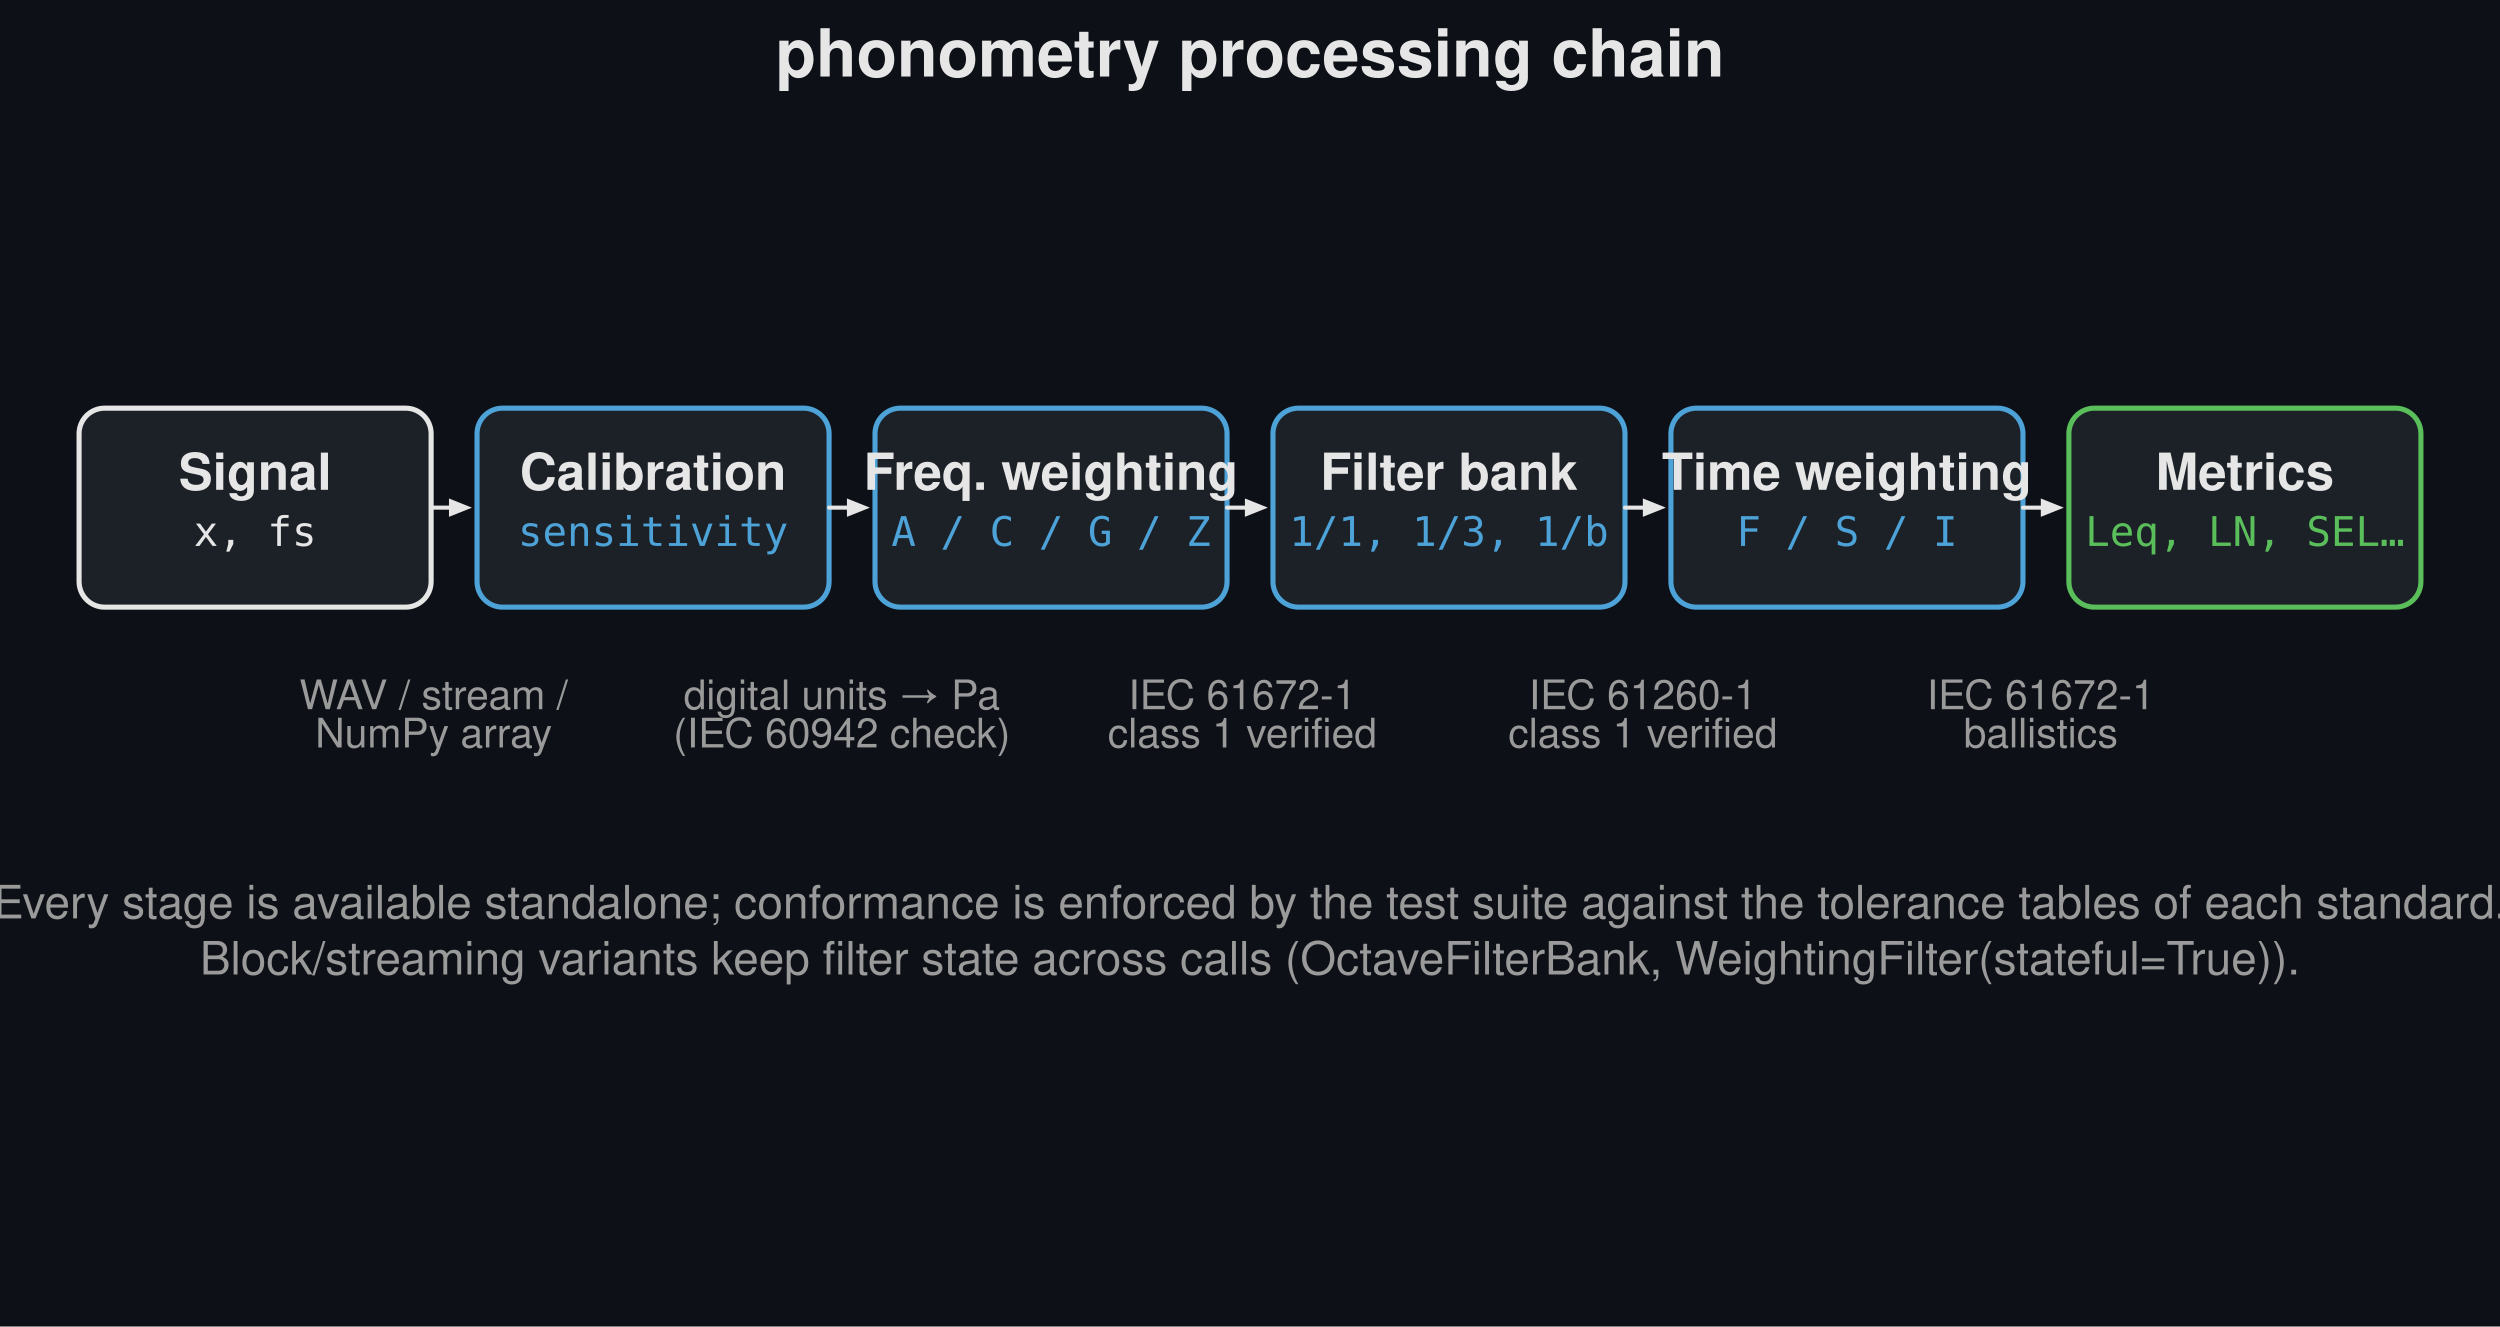
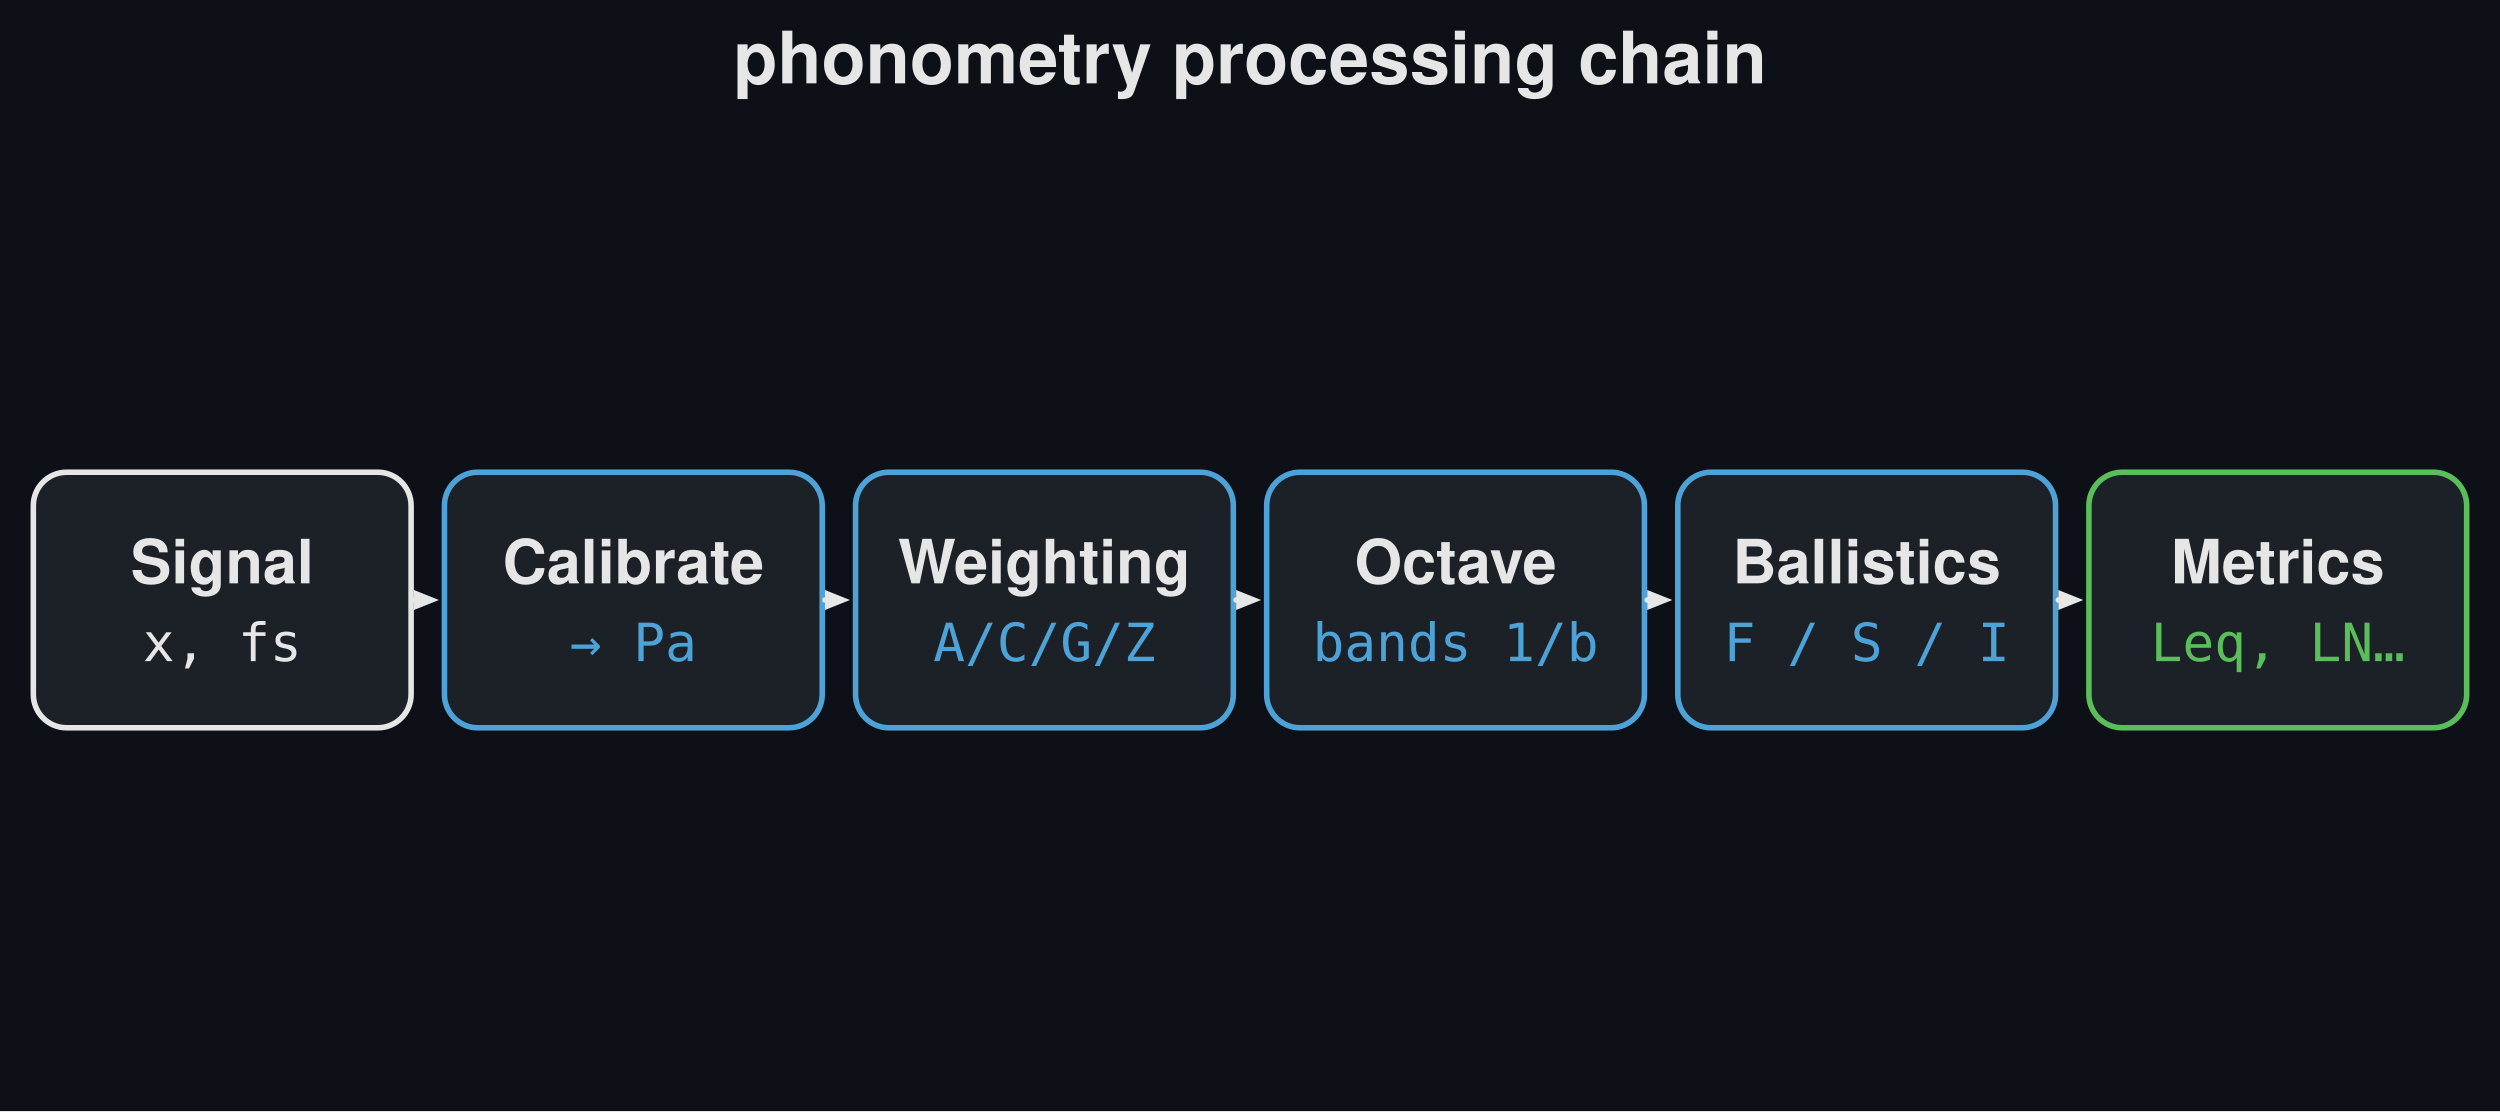
- <svg xmlns="http://www.w3.org/2000/svg" width="980" height="520" viewBox="0 0 980 520">
-   <rect width="980" height="520" fill="#0d1117" />
-   <text x="490.0" y="30" font-family="Segoe UI, Helvetica, Arial, sans-serif" font-size="26" font-weight="600" fill="#e6e6e6" text-anchor="middle">phonometry processing chain</text>
-   <rect x="31.0" y="160.0" width="138.0" height="78.0" rx="10" fill="#1c2128" stroke="#e6e6e6" stroke-width="2" />
-   <text x="100.0" y="192.0" font-family="Segoe UI, Helvetica, Arial, sans-serif" font-size="20" fill="#e6e6e6" text-anchor="middle" font-weight="600">Signal</text>
-   <text x="100.0" y="214.0" font-family="Consolas, Menlo, monospace" font-size="16" fill="#e6e6e6" text-anchor="middle">x, fs</text>
-   <line x1="169.0" y1="199.0" x2="176.0" y2="199.0" stroke="#e6e6e6" stroke-width="1.6" stroke-linecap="round" />
-   <path d="M 185.0 199.0 L 176.0 202.6 L 176.0 195.4 Z" fill="#e6e6e6" stroke="none" stroke-width="1.5" stroke-linejoin="round" />
-   <rect x="187.0" y="160.0" width="138.0" height="78.0" rx="10" fill="#1c2128" stroke="#4da3d8" stroke-width="2" />
-   <text x="256.0" y="192.0" font-family="Segoe UI, Helvetica, Arial, sans-serif" font-size="20" fill="#e6e6e6" text-anchor="middle" font-weight="600">Calibration</text>
-   <text x="256.0" y="214.0" font-family="Consolas, Menlo, monospace" font-size="16" fill="#4da3d8" text-anchor="middle">sensitivity</text>
-   <line x1="325.0" y1="199.0" x2="332.0" y2="199.0" stroke="#e6e6e6" stroke-width="1.6" stroke-linecap="round" />
-   <path d="M 341.0 199.0 L 332.0 202.6 L 332.0 195.4 Z" fill="#e6e6e6" stroke="none" stroke-width="1.5" stroke-linejoin="round" />
-   <rect x="343.0" y="160.0" width="138.0" height="78.0" rx="10" fill="#1c2128" stroke="#4da3d8" stroke-width="2" />
-   <text x="412.0" y="192.0" font-family="Segoe UI, Helvetica, Arial, sans-serif" font-size="20" fill="#e6e6e6" text-anchor="middle" font-weight="600">Freq. weighting</text>
-   <text x="412.0" y="214.0" font-family="Consolas, Menlo, monospace" font-size="16" fill="#4da3d8" text-anchor="middle">A / C / G / Z</text>
-   <line x1="481.0" y1="199.0" x2="488.0" y2="199.0" stroke="#e6e6e6" stroke-width="1.6" stroke-linecap="round" />
-   <path d="M 497.0 199.0 L 488.0 202.6 L 488.0 195.4 Z" fill="#e6e6e6" stroke="none" stroke-width="1.5" stroke-linejoin="round" />
-   <rect x="499.0" y="160.0" width="138.0" height="78.0" rx="10" fill="#1c2128" stroke="#4da3d8" stroke-width="2" />
-   <text x="568.0" y="192.0" font-family="Segoe UI, Helvetica, Arial, sans-serif" font-size="20" fill="#e6e6e6" text-anchor="middle" font-weight="600">Filter bank</text>
-   <text x="568.0" y="214.0" font-family="Consolas, Menlo, monospace" font-size="16" fill="#4da3d8" text-anchor="middle">1/1, 1/3, 1/b</text>
-   <line x1="637.0" y1="199.0" x2="644.0" y2="199.0" stroke="#e6e6e6" stroke-width="1.6" stroke-linecap="round" />
-   <path d="M 653.0 199.0 L 644.0 202.6 L 644.0 195.4 Z" fill="#e6e6e6" stroke="none" stroke-width="1.5" stroke-linejoin="round" />
-   <rect x="655.0" y="160.0" width="138.0" height="78.0" rx="10" fill="#1c2128" stroke="#4da3d8" stroke-width="2" />
-   <text x="724.0" y="192.0" font-family="Segoe UI, Helvetica, Arial, sans-serif" font-size="20" fill="#e6e6e6" text-anchor="middle" font-weight="600">Time weighting</text>
-   <text x="724.0" y="214.0" font-family="Consolas, Menlo, monospace" font-size="16" fill="#4da3d8" text-anchor="middle">F / S / I</text>
-   <line x1="793.0" y1="199.0" x2="800.0" y2="199.0" stroke="#e6e6e6" stroke-width="1.6" stroke-linecap="round" />
-   <path d="M 809.0 199.0 L 800.0 202.6 L 800.0 195.4 Z" fill="#e6e6e6" stroke="none" stroke-width="1.5" stroke-linejoin="round" />
-   <rect x="811.0" y="160.0" width="138.0" height="78.0" rx="10" fill="#1c2128" stroke="#5abf5a" stroke-width="2" />
-   <text x="880.0" y="192.0" font-family="Segoe UI, Helvetica, Arial, sans-serif" font-size="20" fill="#e6e6e6" text-anchor="middle" font-weight="600">Metrics</text>
-   <text x="880.0" y="214.0" font-family="Consolas, Menlo, monospace" font-size="16" fill="#5abf5a" text-anchor="middle">Leq, LN, SEL…</text>
-   <text x="170" y="278" font-family="Segoe UI, Helvetica, Arial, sans-serif" font-size="16" fill="#9a9a9a" text-anchor="middle">WAV / stream /</text>
-   <text x="170" y="293" font-family="Segoe UI, Helvetica, Arial, sans-serif" font-size="16" fill="#9a9a9a" text-anchor="middle">NumPy array</text>
-   <text x="330" y="278" font-family="Segoe UI, Helvetica, Arial, sans-serif" font-size="16" fill="#9a9a9a" text-anchor="middle">digital units → Pa</text>
-   <text x="330" y="293" font-family="Segoe UI, Helvetica, Arial, sans-serif" font-size="16" fill="#9a9a9a" text-anchor="middle">(IEC 60942 check)</text>
-   <text x="487" y="278" font-family="Segoe UI, Helvetica, Arial, sans-serif" font-size="16" fill="#9a9a9a" text-anchor="middle">IEC 61672-1</text>
-   <text x="487" y="293" font-family="Segoe UI, Helvetica, Arial, sans-serif" font-size="16" fill="#9a9a9a" text-anchor="middle">class 1 verified</text>
-   <text x="644" y="278" font-family="Segoe UI, Helvetica, Arial, sans-serif" font-size="16" fill="#9a9a9a" text-anchor="middle">IEC 61260-1</text>
-   <text x="644" y="293" font-family="Segoe UI, Helvetica, Arial, sans-serif" font-size="16" fill="#9a9a9a" text-anchor="middle">class 1 verified</text>
-   <text x="800" y="278" font-family="Segoe UI, Helvetica, Arial, sans-serif" font-size="16" fill="#9a9a9a" text-anchor="middle">IEC 61672-1</text>
-   <text x="800" y="293" font-family="Segoe UI, Helvetica, Arial, sans-serif" font-size="16" fill="#9a9a9a" text-anchor="middle">ballistics</text>
-   <text x="490" y="360" font-family="Segoe UI, Helvetica, Arial, sans-serif" font-size="18" fill="#9a9a9a" text-anchor="middle">Every stage is available standalone; conformance is enforced by the test suite against the tolerance tables of each standard.</text>
-   <text x="490" y="382" font-family="Segoe UI, Helvetica, Arial, sans-serif" font-size="18" fill="#9a9a9a" text-anchor="middle">Block/streaming variants keep filter state across calls (OctaveFilterBank, WeightingFilter(stateful=True)).</text>
+ <svg xmlns="http://www.w3.org/2000/svg" width="900" height="400" viewBox="0 0 900 400">
+   <rect width="900" height="400" fill="#0d1117" />
+   <text x="450.0" y="30" font-family="Segoe UI, Helvetica, Arial, sans-serif" font-size="26" font-weight="600" fill="#e6e6e6" text-anchor="middle">phonometry processing chain</text>
+   <rect x="12.0" y="170.0" width="136.0" height="92.0" rx="12" fill="#1c2128" stroke="#e6e6e6" stroke-width="2" />
+   <text x="80.0" y="210.0" font-family="Segoe UI, Helvetica, Arial, sans-serif" font-size="22" fill="#e6e6e6" text-anchor="middle" font-weight="600">Signal</text>
+   <text x="80.0" y="238.0" font-family="Consolas, Menlo, monospace" font-size="19" fill="#e6e6e6" text-anchor="middle">x, fs</text>
+   <line x1="149.0" y1="216.0" x2="149.0" y2="216.0" stroke="#e6e6e6" stroke-width="2" stroke-linecap="round" />
+   <path d="M 158.0 216.0 L 149.0 219.6 L 149.0 212.4 Z" fill="#e6e6e6" stroke="none" stroke-width="1.5" stroke-linejoin="round" />
+   <rect x="160.0" y="170.0" width="136.0" height="92.0" rx="12" fill="#1c2128" stroke="#4da3d8" stroke-width="2" />
+   <text x="228.0" y="210.0" font-family="Segoe UI, Helvetica, Arial, sans-serif" font-size="22" fill="#e6e6e6" text-anchor="middle" font-weight="600">Calibrate</text>
+   <text x="228.0" y="238.0" font-family="Consolas, Menlo, monospace" font-size="19" fill="#4da3d8" text-anchor="middle">→ Pa</text>
+   <line x1="297.0" y1="216.0" x2="297.0" y2="216.0" stroke="#e6e6e6" stroke-width="2" stroke-linecap="round" />
+   <path d="M 306.0 216.0 L 297.0 219.6 L 297.0 212.4 Z" fill="#e6e6e6" stroke="none" stroke-width="1.5" stroke-linejoin="round" />
+   <rect x="308.0" y="170.0" width="136.0" height="92.0" rx="12" fill="#1c2128" stroke="#4da3d8" stroke-width="2" />
+   <text x="376.0" y="210.0" font-family="Segoe UI, Helvetica, Arial, sans-serif" font-size="22" fill="#e6e6e6" text-anchor="middle" font-weight="600">Weighting</text>
+   <text x="376.0" y="238.0" font-family="Consolas, Menlo, monospace" font-size="19" fill="#4da3d8" text-anchor="middle">A/C/G/Z</text>
+   <line x1="445.0" y1="216.0" x2="445.0" y2="216.0" stroke="#e6e6e6" stroke-width="2" stroke-linecap="round" />
+   <path d="M 454.0 216.0 L 445.0 219.6 L 445.0 212.4 Z" fill="#e6e6e6" stroke="none" stroke-width="1.5" stroke-linejoin="round" />
+   <rect x="456.0" y="170.0" width="136.0" height="92.0" rx="12" fill="#1c2128" stroke="#4da3d8" stroke-width="2" />
+   <text x="524.0" y="210.0" font-family="Segoe UI, Helvetica, Arial, sans-serif" font-size="22" fill="#e6e6e6" text-anchor="middle" font-weight="600">Octave</text>
+   <text x="524.0" y="238.0" font-family="Consolas, Menlo, monospace" font-size="19" fill="#4da3d8" text-anchor="middle">bands 1/b</text>
+   <line x1="593.0" y1="216.0" x2="593.0" y2="216.0" stroke="#e6e6e6" stroke-width="2" stroke-linecap="round" />
+   <path d="M 602.0 216.0 L 593.0 219.6 L 593.0 212.4 Z" fill="#e6e6e6" stroke="none" stroke-width="1.5" stroke-linejoin="round" />
+   <rect x="604.0" y="170.0" width="136.0" height="92.0" rx="12" fill="#1c2128" stroke="#4da3d8" stroke-width="2" />
+   <text x="672.0" y="210.0" font-family="Segoe UI, Helvetica, Arial, sans-serif" font-size="22" fill="#e6e6e6" text-anchor="middle" font-weight="600">Ballistics</text>
+   <text x="672.0" y="238.0" font-family="Consolas, Menlo, monospace" font-size="19" fill="#4da3d8" text-anchor="middle">F / S / I</text>
+   <line x1="741.0" y1="216.0" x2="741.0" y2="216.0" stroke="#e6e6e6" stroke-width="2" stroke-linecap="round" />
+   <path d="M 750.0 216.0 L 741.0 219.6 L 741.0 212.4 Z" fill="#e6e6e6" stroke="none" stroke-width="1.5" stroke-linejoin="round" />
+   <rect x="752.0" y="170.0" width="136.0" height="92.0" rx="12" fill="#1c2128" stroke="#5abf5a" stroke-width="2" />
+   <text x="820.0" y="210.0" font-family="Segoe UI, Helvetica, Arial, sans-serif" font-size="22" fill="#e6e6e6" text-anchor="middle" font-weight="600">Metrics</text>
+   <text x="820.0" y="238.0" font-family="Consolas, Menlo, monospace" font-size="19" fill="#5abf5a" text-anchor="middle">Leq, LN…</text>
</svg>
